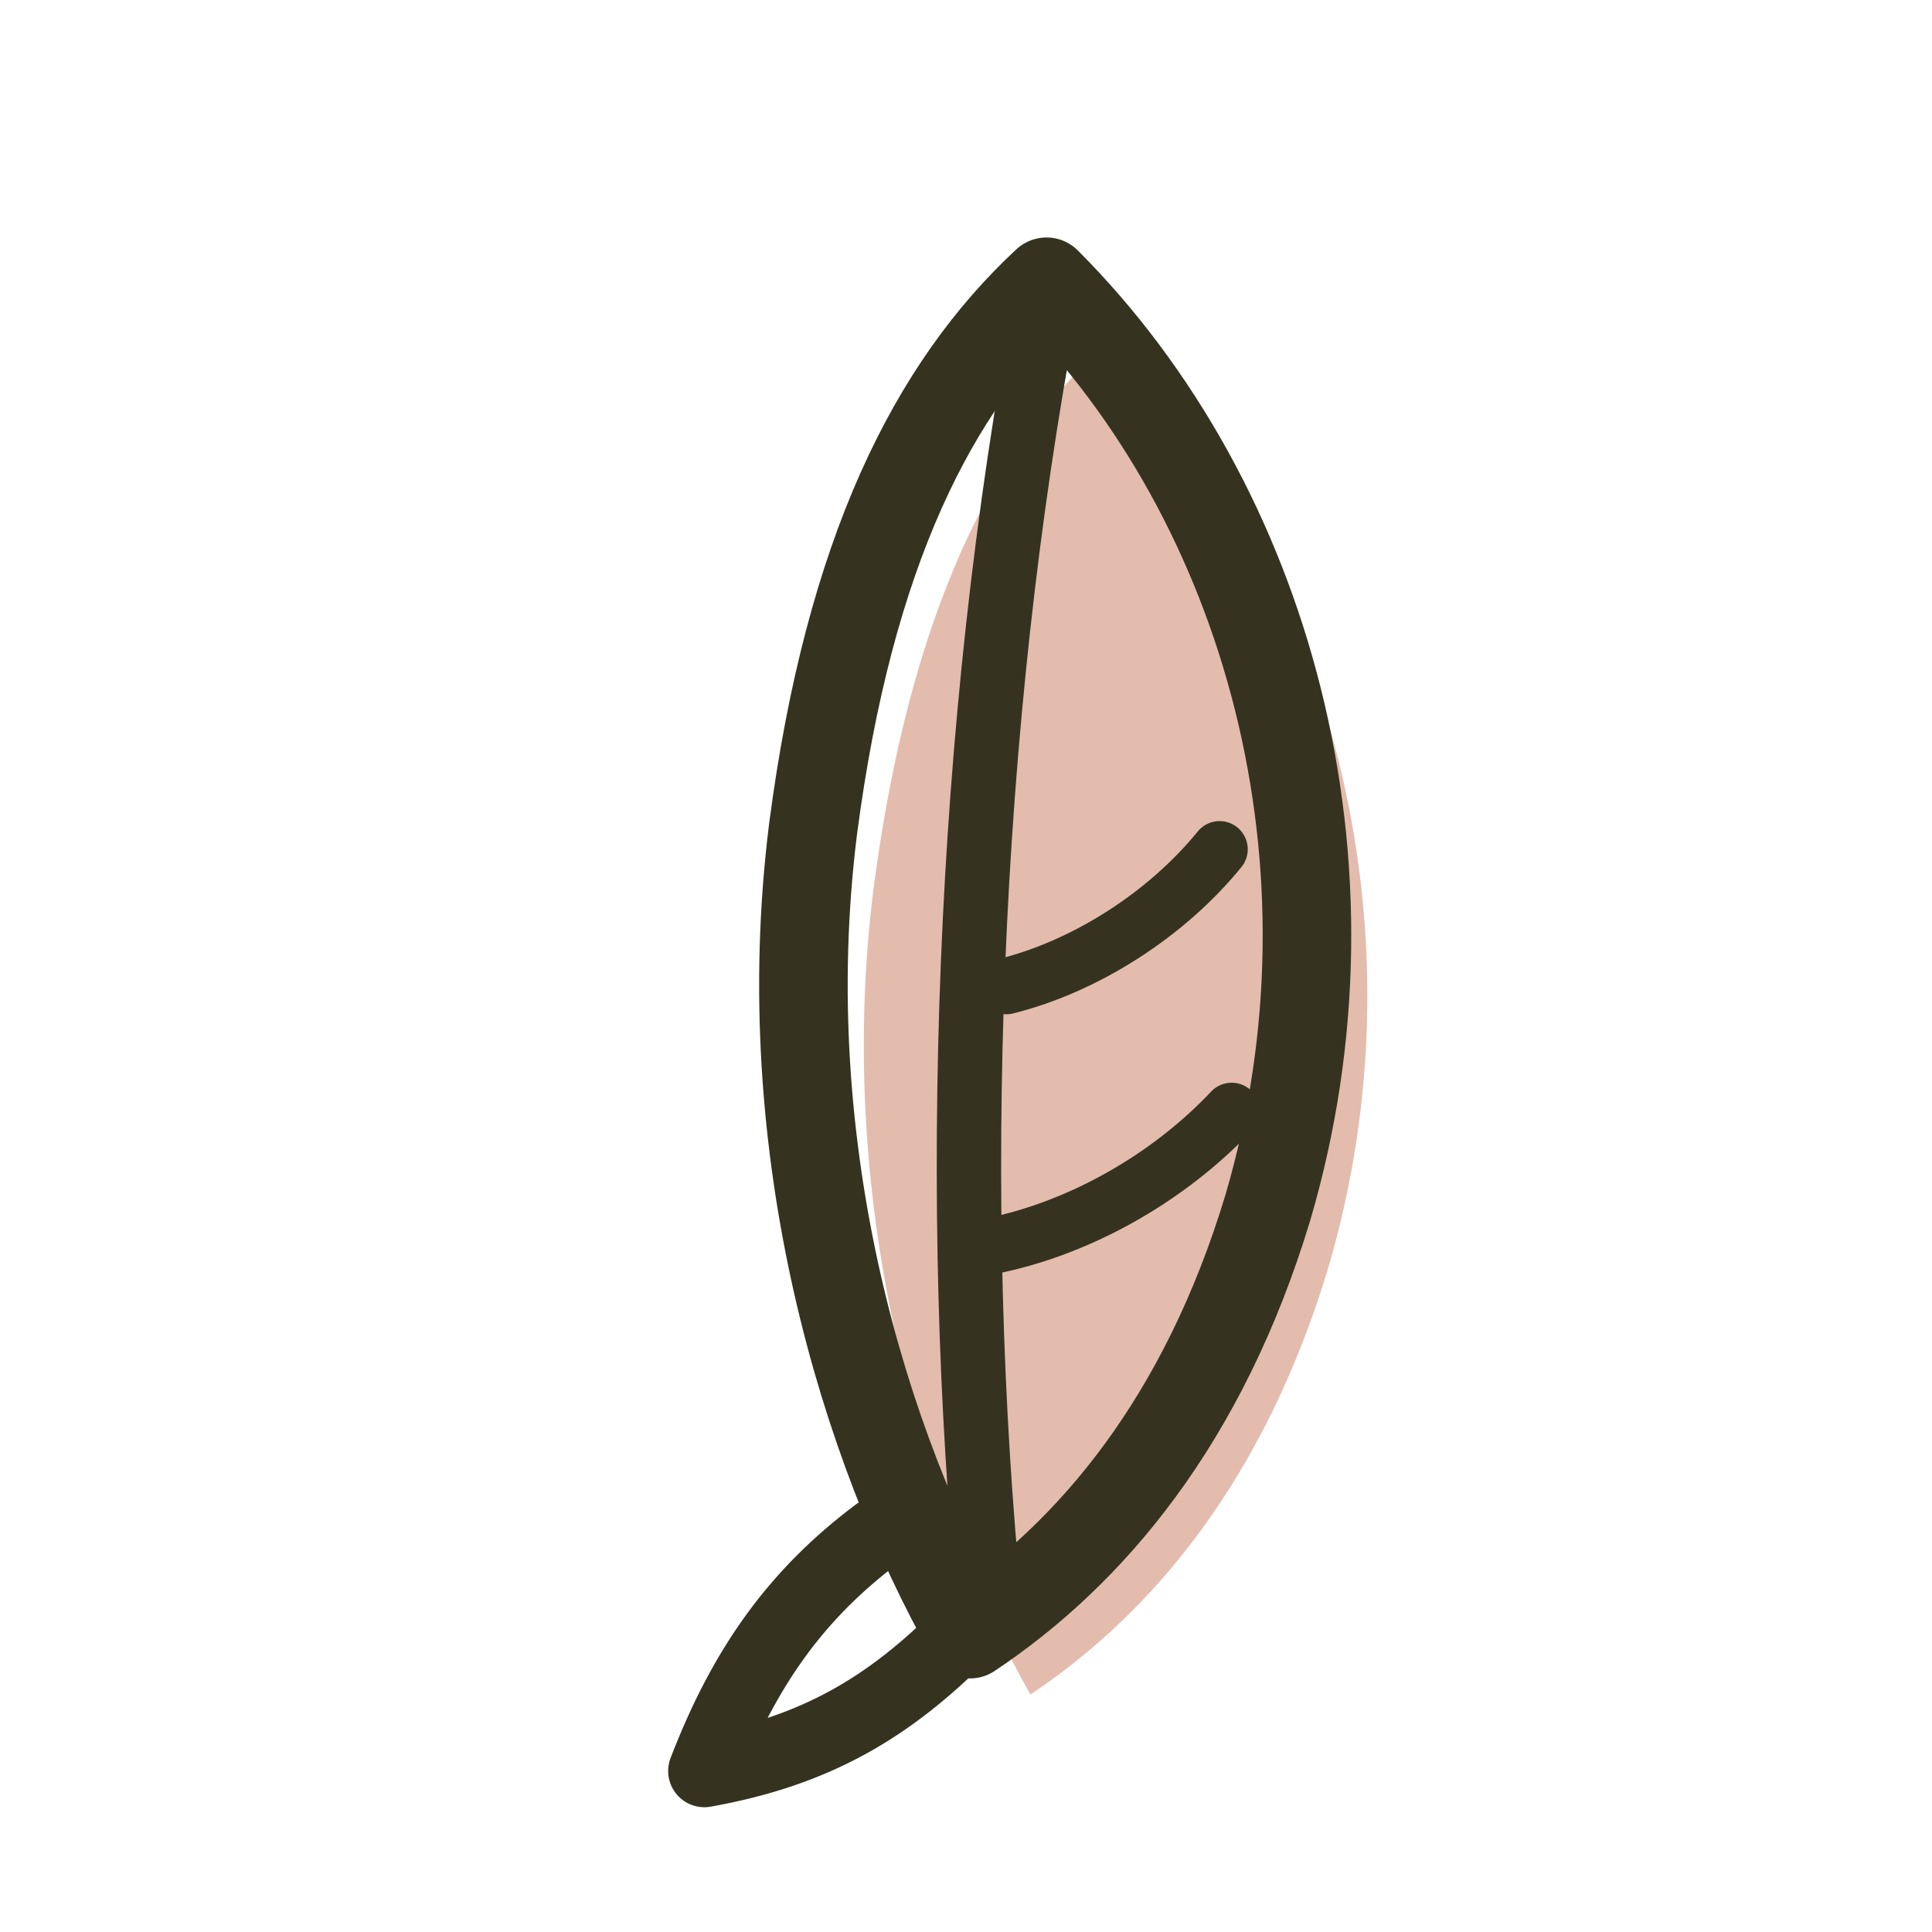
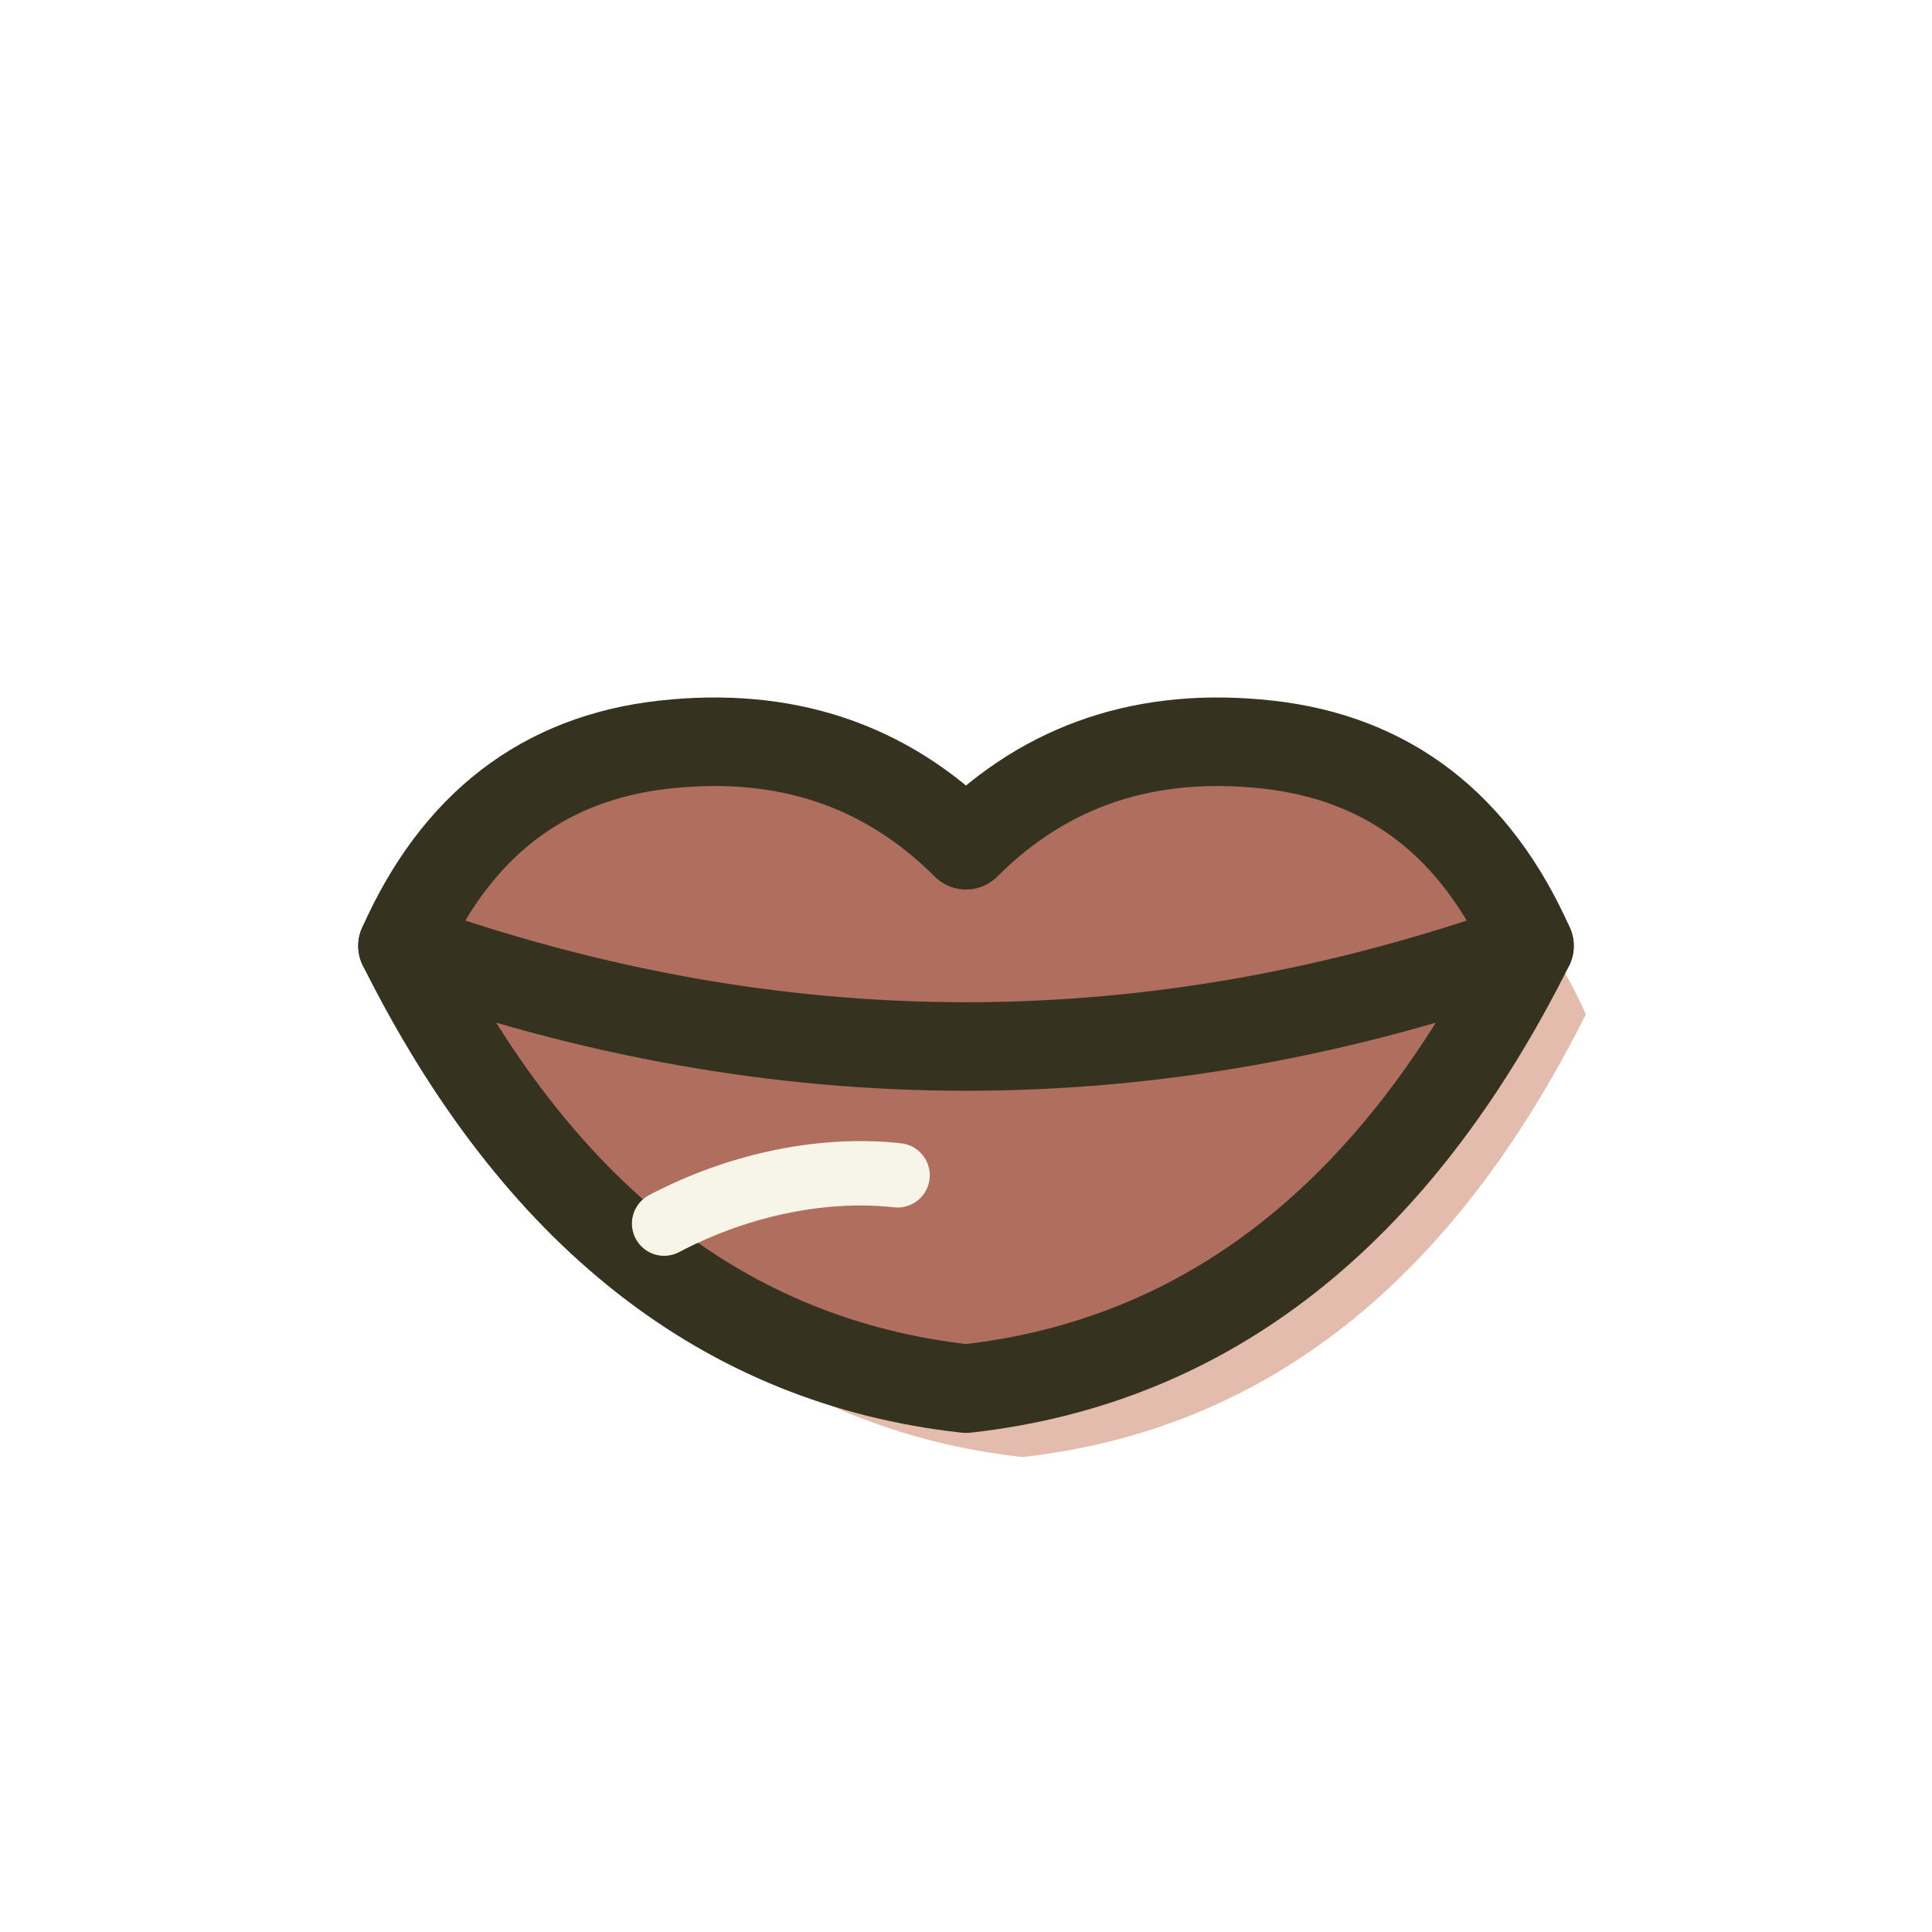
<svg xmlns="http://www.w3.org/2000/svg" viewBox="0 0 48 48" fill="none">
-   <path d="M27.5 8.5c5.5 5.5 8 14.5 5.5 23-1.6 5.3-4.4 8.6-7.4 10.6-2.6-4.6-4.9-12-3.9-20 .9-6.9 3-11 5.8-13.6z" fill="#E3BCAE" />
-   <path d="M26 7c5.5 5.5 8 14.5 5.5 23-1.6 5.3-4.4 8.6-7.4 10.6-2.6-4.6-4.9-12-3.9-20C21.1 13.7 23.2 9.6 26 7z" stroke="#35331F" stroke-width="2.2" stroke-linecap="round" stroke-linejoin="round" />
-   <path d="M24.6 40C23.6 30 24 18 26 7.5" stroke="#35331F" stroke-width="1.6" stroke-linecap="round" />
-   <path d="M25 24.5c2-.5 4-1.8 5.3-3.4M24.4 31c2.3-.4 4.6-1.7 6.2-3.4" stroke="#35331F" stroke-width="1.4" stroke-linecap="round" />
-   <path d="M23.9 40.6c-1.8 1.8-3.6 2.9-6.4 3.4 1-2.6 2.3-4.4 4.3-5.9" stroke="#35331F" stroke-width="1.8" stroke-linecap="round" stroke-linejoin="round" />
+   <path d="M10 23.5Q12 19 16.5 18.5Q21 18 24 21Q27 18 31.5 18.5Q36 19 38 23.5Q33 33.5 24 34.5Q15 33.5 10 23.5Z" fill="#E3BCAE" transform="translate(1.4 1.7)" />
+   <path d="M10 23.5Q12 19 16.5 18.5Q21 18 24 21Q27 18 31.5 18.5Q36 19 38 23.5Q33 33.5 24 34.5Q15 33.5 10 23.5Z" fill="#B06F5E" stroke="#35331F" stroke-width="2.2" stroke-linecap="round" stroke-linejoin="round" />
+   <path d="M10 23.5Q17 26 24 26Q31 26 38 23.5" stroke="#35331F" stroke-width="2.2" stroke-linecap="round" />
+   <path d="M16.5 30.4c1.9-1 4-1.4 5.8-1.2" stroke="#F7F4E8" stroke-width="1.6" stroke-linecap="round" />
</svg>
